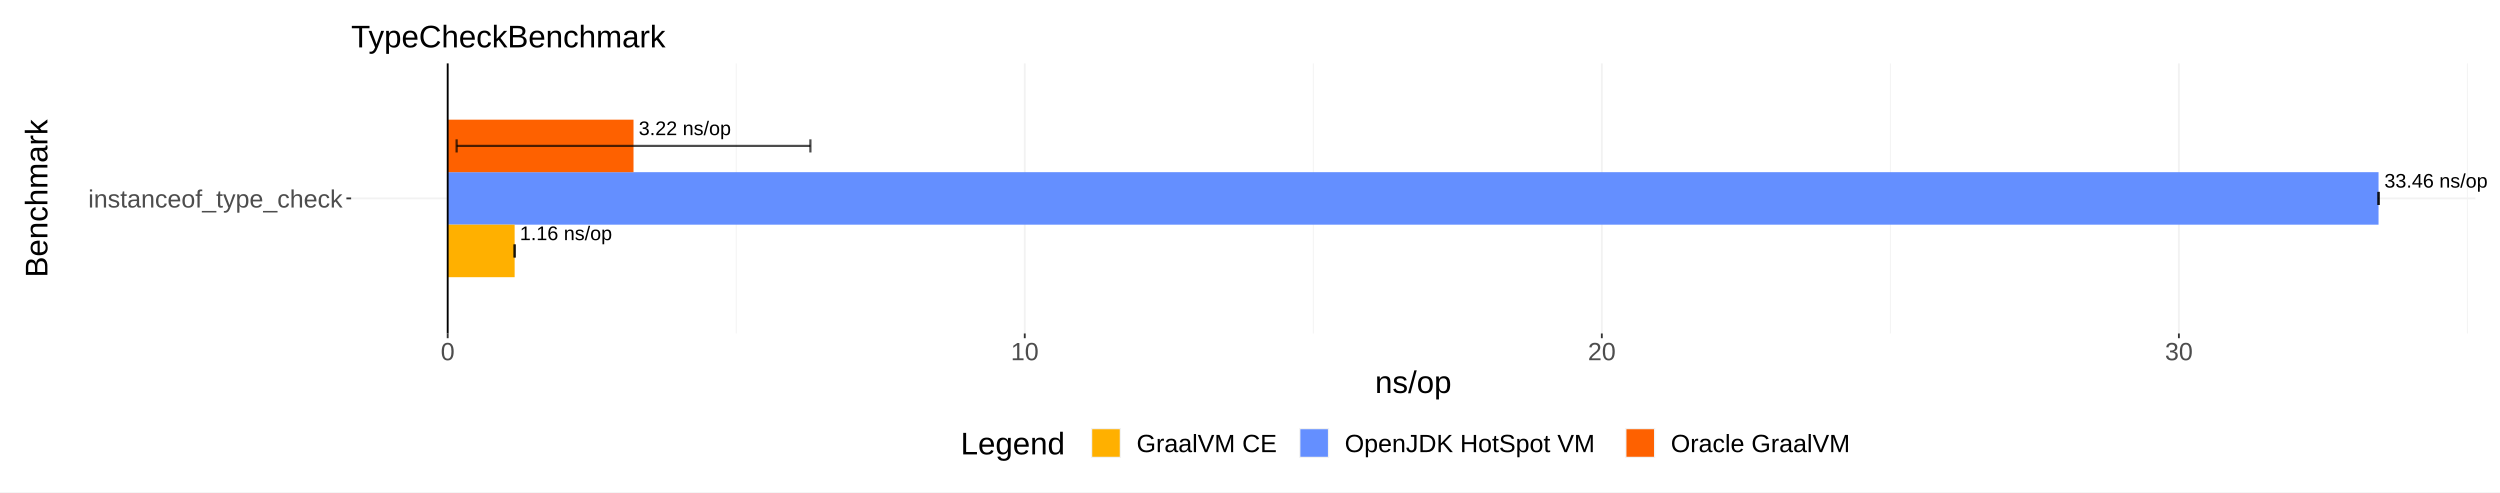
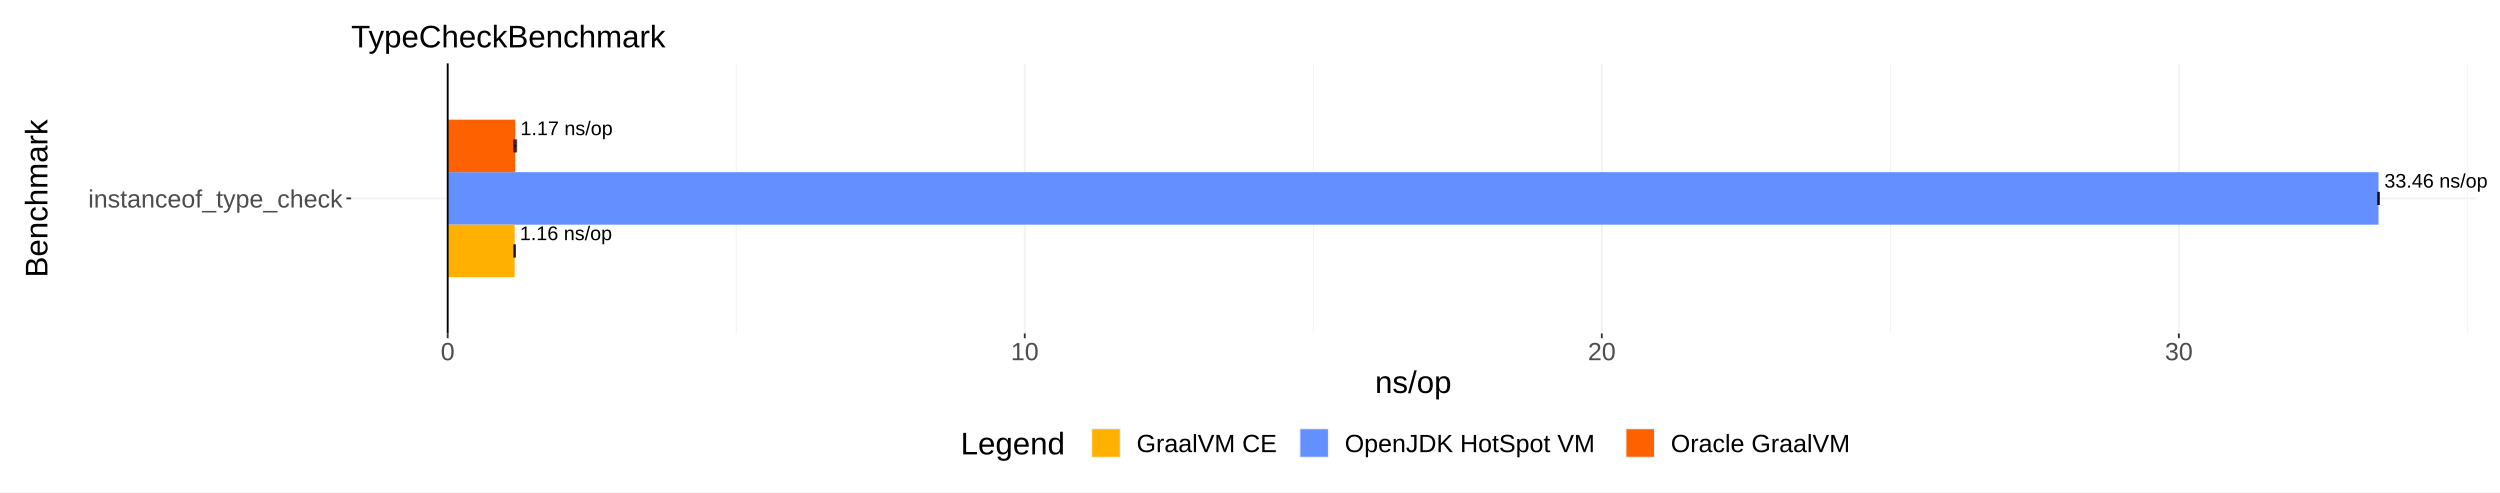
<svg xmlns="http://www.w3.org/2000/svg" class="svglite" width="1440.00pt" height="283.46pt" viewBox="0 0 1440.00 283.46">
  <defs>
    <style type="text/css">
    .svglite line, .svglite polyline, .svglite polygon, .svglite path, .svglite rect, .svglite circle {
      fill: none;
      stroke: #000000;
      stroke-linecap: round;
      stroke-linejoin: round;
      stroke-miterlimit: 10.00;
    }
    .svglite text {
      white-space: pre;
    }
  </style>
  </defs>
  <rect width="100%" height="100%" style="stroke: none; fill: #FFFFFF;" />
  <defs>
    <clipPath id="cpMC4wMHwxNDQwLjAwfDAuMDB8MjgzLjQ2">
      <rect x="0.00" y="0.00" width="1440.00" height="283.46" />
    </clipPath>
  </defs>
  <g clip-path="url(#cpMC4wMHwxNDQwLjAwfDAuMDB8MjgzLjQ2)">
    <rect x="-0" y="0.00" width="1440.00" height="283.46" style="stroke-width: 1.07; stroke: #FFFFFF; fill: #FFFFFF;" />
    <rect x="202.25" y="36.52" width="1223.57" height="155.54" style="stroke-width: 1.07; stroke: none;" />
-     <polyline points="424.07,192.07 424.07,36.52 " style="stroke-width: 0.53; stroke: #F2F2F2; stroke-linecap: butt;" />
-     <polyline points="756.46,192.07 756.46,36.52 " style="stroke-width: 0.53; stroke: #F2F2F2; stroke-linecap: butt;" />
-     <polyline points="1088.85,192.07 1088.85,36.52 " style="stroke-width: 0.53; stroke: #F2F2F2; stroke-linecap: butt;" />
-     <polyline points="1421.23,192.07 1421.23,36.52 " style="stroke-width: 0.53; stroke: #F2F2F2; stroke-linecap: butt;" />
+     <polyline points="424.06,192.07 424.06,36.52 " style="stroke-width: 0.53; stroke: #F2F2F2; stroke-linecap: butt;" />
+     <polyline points="756.45,192.07 756.45,36.52 " style="stroke-width: 0.53; stroke: #F2F2F2; stroke-linecap: butt;" />
+     <polyline points="1088.84,192.07 1088.84,36.52 " style="stroke-width: 0.53; stroke: #F2F2F2; stroke-linecap: butt;" />
+     <polyline points="1421.22,192.07 1421.22,36.52 " style="stroke-width: 0.53; stroke: #F2F2F2; stroke-linecap: butt;" />
    <polyline points="202.25,114.29 1425.83,114.29 " style="stroke-width: 1.07; stroke: #F2F2F2; stroke-linecap: butt;" />
    <polyline points="257.87,192.07 257.87,36.52 " style="stroke-width: 1.07; stroke: #F2F2F2; stroke-linecap: butt;" />
    <polyline points="590.26,192.07 590.26,36.52 " style="stroke-width: 1.07; stroke: #F2F2F2; stroke-linecap: butt;" />
-     <polyline points="922.65,192.07 922.65,36.52 " style="stroke-width: 1.07; stroke: #F2F2F2; stroke-linecap: butt;" />
-     <polyline points="1255.04,192.07 1255.04,36.52 " style="stroke-width: 1.07; stroke: #F2F2F2; stroke-linecap: butt;" />
-     <rect x="257.87" y="99.17" width="1112.17" height="30.24" style="stroke-width: 1.07; stroke: none; stroke-linecap: butt; stroke-linejoin: miter; fill: #648FFF;" />
+     <polyline points="922.64,192.07 922.64,36.52 " style="stroke-width: 1.07; stroke: #F2F2F2; stroke-linecap: butt;" />
+     <polyline points="1255.03,192.07 1255.03,36.52 " style="stroke-width: 1.07; stroke: #F2F2F2; stroke-linecap: butt;" />
+     <rect x="257.87" y="99.17" width="1112.16" height="30.24" style="stroke-width: 1.07; stroke: none; stroke-linecap: butt; stroke-linejoin: miter; fill: #648FFF;" />
    <rect x="257.87" y="129.42" width="38.56" height="30.24" style="stroke-width: 1.07; stroke: none; stroke-linecap: butt; stroke-linejoin: miter; fill: #FFB000;" />
-     <rect x="257.87" y="68.93" width="107.03" height="30.24" style="stroke-width: 1.07; stroke: none; stroke-linecap: butt; stroke-linejoin: miter; fill: #FE6100;" />
-     <text x="1373.41" y="108.07" style="font-size: 11.38px; font-family: &quot;Liberation Sans&quot;;" textLength="67.32px" lengthAdjust="spacingAndGlyphs">33.46 ns/op</text>
+     <rect x="257.87" y="68.93" width="38.89" height="30.24" style="stroke-width: 1.07; stroke: none; stroke-linecap: butt; stroke-linejoin: miter; fill: #FE6100;" />
+     <text x="1373.40" y="108.07" style="font-size: 11.38px; font-family: &quot;Liberation Sans&quot;;" textLength="67.32px" lengthAdjust="spacingAndGlyphs">33.46 ns/op</text>
    <text x="299.43" y="138.32" style="font-size: 11.38px; font-family: &quot;Liberation Sans&quot;;" textLength="60.08px" lengthAdjust="spacingAndGlyphs">1.16 ns/op</text>
-     <text x="367.91" y="77.83" style="font-size: 11.38px; font-family: &quot;Liberation Sans&quot;;" textLength="60.08px" lengthAdjust="spacingAndGlyphs">3.22 ns/op</text>
+     <text x="299.77" y="77.83" style="font-size: 11.38px; font-family: &quot;Liberation Sans&quot;;" textLength="60.08px" lengthAdjust="spacingAndGlyphs">1.17 ns/op</text>
    <polyline points="1370.21,118.08 1370.21,110.51 " style="stroke-width: 1.28; stroke: #000000; stroke-opacity: 0.70; stroke-linecap: butt;" />
-     <polyline points="1370.21,114.29 1369.88,114.29 " style="stroke-width: 1.28; stroke: #000000; stroke-opacity: 0.70; stroke-linecap: butt;" />
-     <polyline points="1369.88,118.08 1369.88,110.51 " style="stroke-width: 1.28; stroke: #000000; stroke-opacity: 0.70; stroke-linecap: butt;" />
+     <polyline points="1370.21,114.29 1369.86,114.29 " style="stroke-width: 1.28; stroke: #000000; stroke-opacity: 0.70; stroke-linecap: butt;" />
+     <polyline points="1369.86,118.08 1369.86,110.51 " style="stroke-width: 1.28; stroke: #000000; stroke-opacity: 0.70; stroke-linecap: butt;" />
    <polyline points="296.43,148.32 296.43,140.76 " style="stroke-width: 1.28; stroke: #000000; stroke-opacity: 0.70; stroke-linecap: butt;" />
    <polyline points="296.43,144.54 296.43,144.54 " style="stroke-width: 1.28; stroke: #000000; stroke-opacity: 0.70; stroke-linecap: butt;" />
    <polyline points="296.43,148.32 296.43,140.76 " style="stroke-width: 1.28; stroke: #000000; stroke-opacity: 0.70; stroke-linecap: butt;" />
-     <polyline points="466.79,87.83 466.79,80.27 " style="stroke-width: 1.28; stroke: #000000; stroke-opacity: 0.70; stroke-linecap: butt;" />
-     <polyline points="466.79,84.05 263.02,84.05 " style="stroke-width: 1.28; stroke: #000000; stroke-opacity: 0.70; stroke-linecap: butt;" />
-     <polyline points="263.02,87.83 263.02,80.27 " style="stroke-width: 1.28; stroke: #000000; stroke-opacity: 0.70; stroke-linecap: butt;" />
+     <polyline points="297.25,87.83 297.25,80.27 " style="stroke-width: 1.28; stroke: #000000; stroke-opacity: 0.70; stroke-linecap: butt;" />
+     <polyline points="297.25,84.05 296.27,84.05 " style="stroke-width: 1.28; stroke: #000000; stroke-opacity: 0.70; stroke-linecap: butt;" />
+     <polyline points="296.27,87.83 296.27,80.27 " style="stroke-width: 1.28; stroke: #000000; stroke-opacity: 0.70; stroke-linecap: butt;" />
    <line x1="257.87" y1="192.07" x2="257.87" y2="36.52" style="stroke-width: 1.07; stroke-linecap: butt;" />
    <text x="197.32" y="119.54" text-anchor="end" style="font-size: 14.40px;fill: #4D4D4D; font-family: &quot;Liberation Sans&quot;;" textLength="163.54px" lengthAdjust="spacingAndGlyphs">instanceof_type_check</text>
    <polyline points="199.52,114.29 202.25,114.29 " style="stroke-width: 1.07; stroke: #333333; stroke-linecap: butt;" />
    <polyline points="257.87,194.81 257.87,192.07 " style="stroke-width: 1.07; stroke: #333333; stroke-linecap: butt;" />
    <polyline points="590.26,194.81 590.26,192.07 " style="stroke-width: 1.07; stroke: #333333; stroke-linecap: butt;" />
-     <polyline points="922.65,194.81 922.65,192.07 " style="stroke-width: 1.07; stroke: #333333; stroke-linecap: butt;" />
-     <polyline points="1255.04,194.81 1255.04,192.07 " style="stroke-width: 1.07; stroke: #333333; stroke-linecap: butt;" />
+     <polyline points="922.64,194.81 922.64,192.07 " style="stroke-width: 1.07; stroke: #333333; stroke-linecap: butt;" />
+     <polyline points="1255.03,194.81 1255.03,192.07 " style="stroke-width: 1.07; stroke: #333333; stroke-linecap: butt;" />
    <text x="257.87" y="207.49" text-anchor="middle" style="font-size: 14.40px;fill: #4D4D4D; font-family: &quot;Liberation Sans&quot;;" textLength="9.16px" lengthAdjust="spacingAndGlyphs">0</text>
    <text x="590.26" y="207.49" text-anchor="middle" style="font-size: 14.40px;fill: #4D4D4D; font-family: &quot;Liberation Sans&quot;;" textLength="18.32px" lengthAdjust="spacingAndGlyphs">10</text>
-     <text x="922.65" y="207.49" text-anchor="middle" style="font-size: 14.40px;fill: #4D4D4D; font-family: &quot;Liberation Sans&quot;;" textLength="18.32px" lengthAdjust="spacingAndGlyphs">20</text>
-     <text x="1255.04" y="207.49" text-anchor="middle" style="font-size: 14.40px;fill: #4D4D4D; font-family: &quot;Liberation Sans&quot;;" textLength="18.32px" lengthAdjust="spacingAndGlyphs">30</text>
+     <text x="922.64" y="207.49" text-anchor="middle" style="font-size: 14.40px;fill: #4D4D4D; font-family: &quot;Liberation Sans&quot;;" textLength="18.32px" lengthAdjust="spacingAndGlyphs">20</text>
+     <text x="1255.03" y="207.49" text-anchor="middle" style="font-size: 14.40px;fill: #4D4D4D; font-family: &quot;Liberation Sans&quot;;" textLength="18.32px" lengthAdjust="spacingAndGlyphs">30</text>
    <text x="814.04" y="226.35" text-anchor="middle" style="font-size: 18.00px; font-family: &quot;Liberation Sans&quot;;" textLength="49.28px" lengthAdjust="spacingAndGlyphs">ns/op</text>
    <text transform="translate(27.30,114.29) rotate(-90)" text-anchor="middle" style="font-size: 18.00px; font-family: &quot;Liberation Sans&quot;;" textLength="102.52px" lengthAdjust="spacingAndGlyphs">Benchmark</text>
    <rect x="547.85" y="241.05" width="532.38" height="28.24" style="stroke-width: 1.07; stroke: none; fill: #FFFFFF;" />
    <text x="553.33" y="261.73" style="font-size: 18.00px; font-family: &quot;Liberation Sans&quot;;" textLength="66.12px" lengthAdjust="spacingAndGlyphs">Legend</text>
    <rect x="628.41" y="246.53" width="17.28" height="17.28" style="stroke-width: 1.07; stroke: none; fill: #F2F2F2;" />
    <rect x="629.12" y="247.24" width="15.86" height="15.86" style="stroke-width: 1.07; stroke: none; stroke-linecap: butt; stroke-linejoin: miter; fill: #FFB000;" />
    <rect x="748.31" y="246.53" width="17.28" height="17.28" style="stroke-width: 1.07; stroke: none; fill: #F2F2F2;" />
    <rect x="749.02" y="247.24" width="15.86" height="15.86" style="stroke-width: 1.07; stroke: none; stroke-linecap: butt; stroke-linejoin: miter; fill: #648FFF;" />
    <rect x="936.14" y="246.53" width="17.28" height="17.28" style="stroke-width: 1.07; stroke: none; fill: #F2F2F2;" />
    <rect x="936.84" y="247.24" width="15.86" height="15.86" style="stroke-width: 1.07; stroke: none; stroke-linecap: butt; stroke-linejoin: miter; fill: #FE6100;" />
    <text x="654.66" y="260.42" style="font-size: 14.40px; font-family: &quot;Liberation Sans&quot;;" textLength="84.69px" lengthAdjust="spacingAndGlyphs">GraalVM CE</text>
    <text x="774.56" y="260.42" style="font-size: 14.40px; font-family: &quot;Liberation Sans&quot;;" textLength="152.61px" lengthAdjust="spacingAndGlyphs">OpenJDK HotSpot VM</text>
    <text x="962.38" y="260.42" style="font-size: 14.40px; font-family: &quot;Liberation Sans&quot;;" textLength="112.37px" lengthAdjust="spacingAndGlyphs">Oracle GraalVM</text>
    <text x="202.25" y="27.30" style="font-size: 18.00px; font-family: &quot;Liberation Sans&quot;;" textLength="199.25px" lengthAdjust="spacingAndGlyphs">TypeCheckBenchmark</text>
  </g>
</svg>
